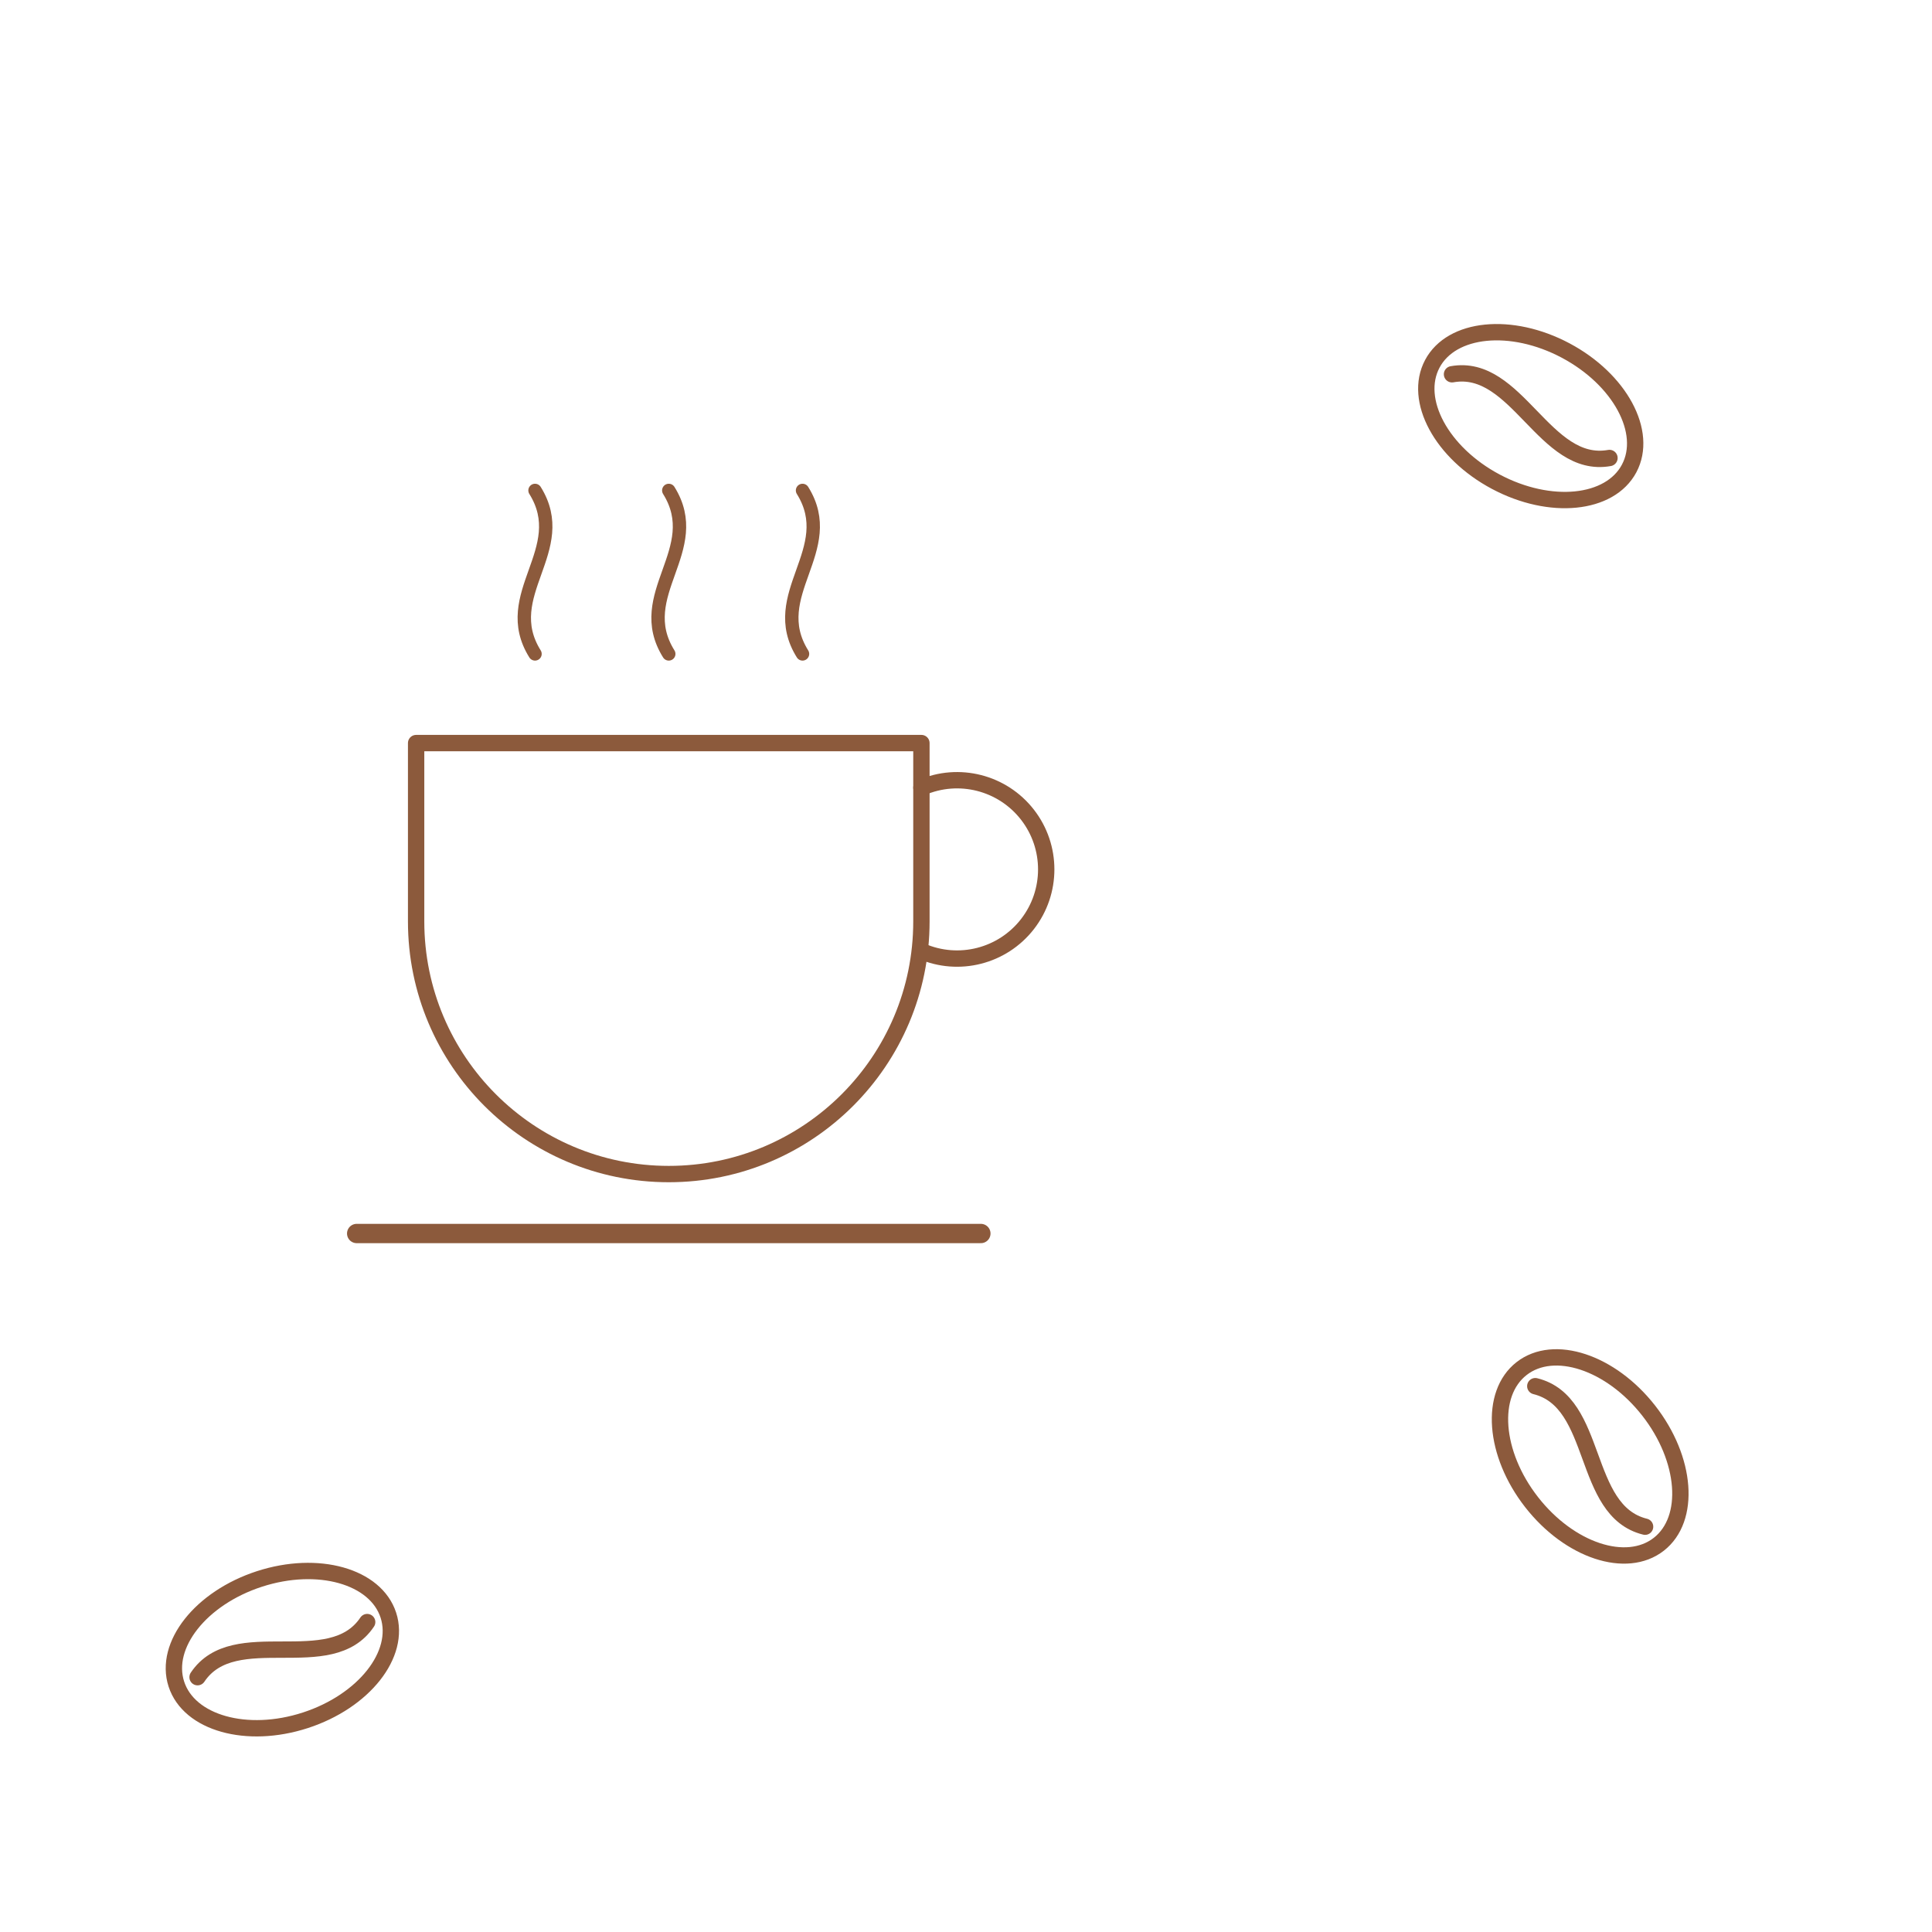
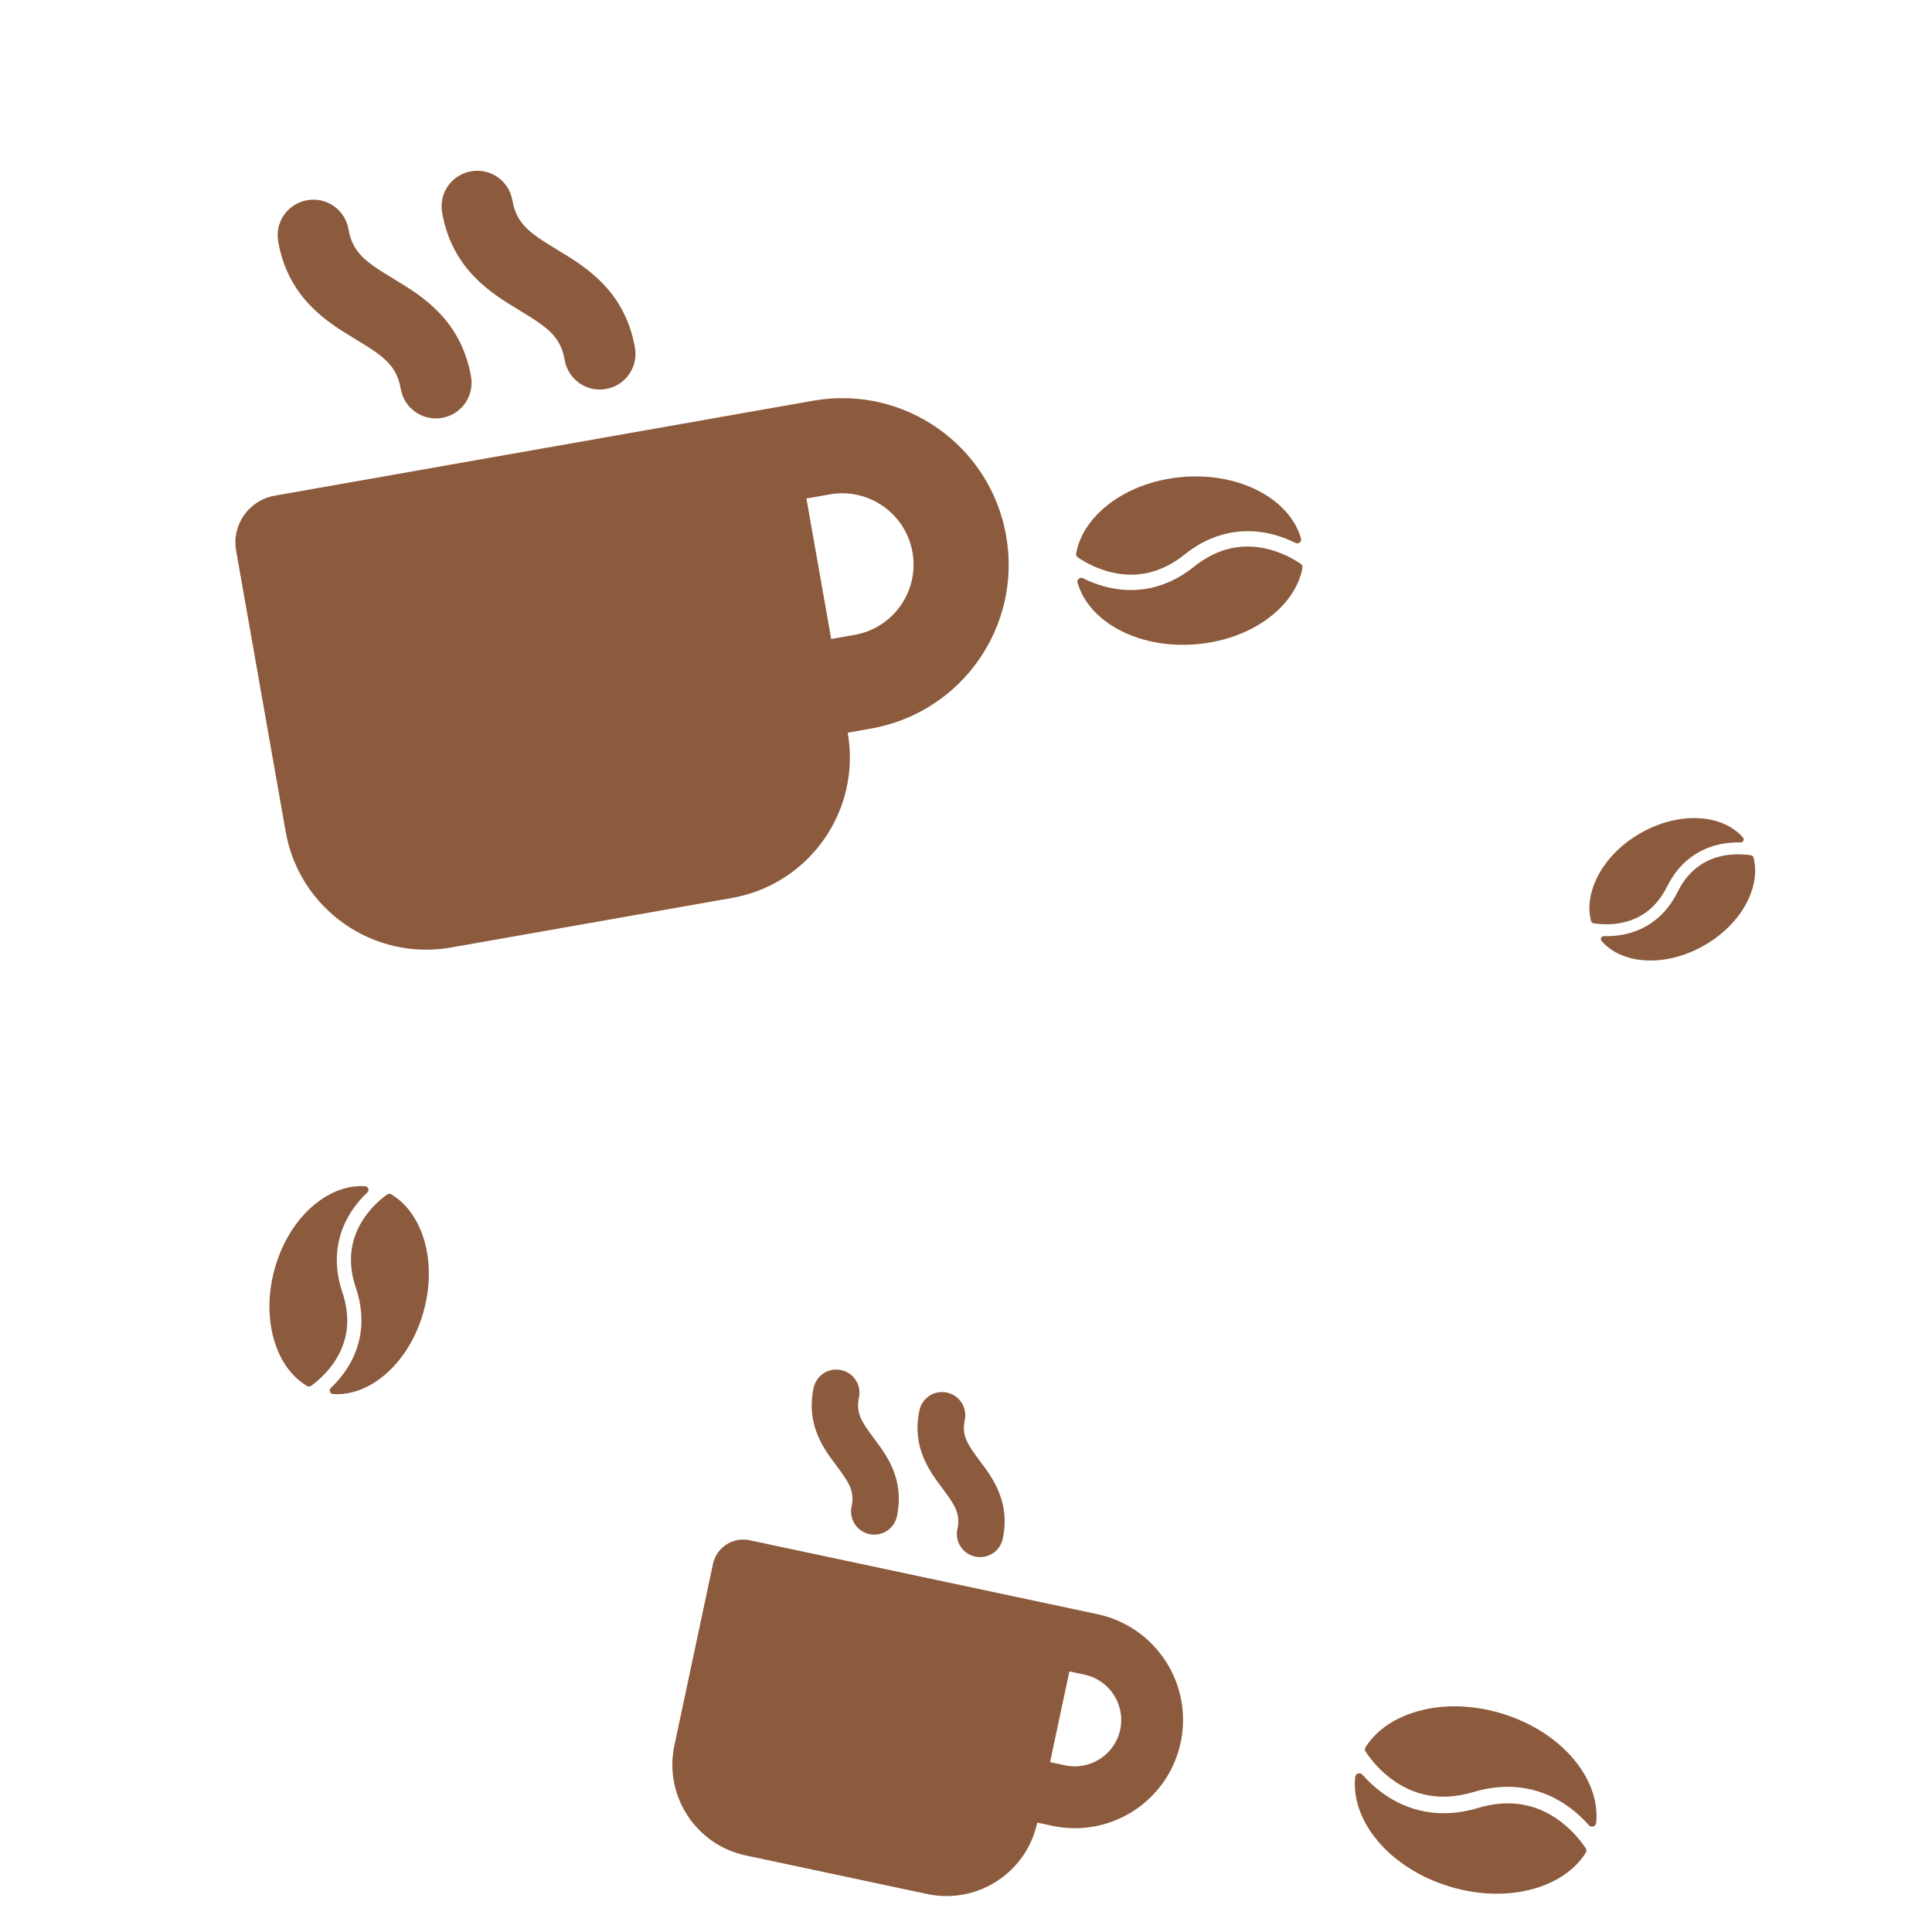
- <svg xmlns="http://www.w3.org/2000/svg" width="260" height="260" viewBox="0 0 260 260" fill="none">
-   <g stroke="#8c5a3c" stroke-width="2.2" fill="none" stroke-linecap="round" stroke-linejoin="round">
-     <path d="M56 100 h68 v24 a34 34 0 0 1 -68 0 z" />
-     <path d="M124 106 a12 12 0 1 1 0 22" />
-     <path d="M48 166 h84" stroke-width="2.6" />
-     <path d="M72 88 c-5 -8 5 -14 0 -22" stroke-width="1.8" />
-     <path d="M90 88 c-5 -8 5 -14 0 -22" stroke-width="1.8" />
-     <path d="M108 88 c-5 -8 5 -14 0 -22" stroke-width="1.8" />
-     <g transform="translate(206 56) rotate(28)">
-       <ellipse cx="0" cy="0" rx="15" ry="10" />
-       <path d="M-12 0 C -5 -5.5, 5 5.5, 12 0" />
+ <svg xmlns="http://www.w3.org/2000/svg" width="260" height="260" viewBox="0 0 260 260">
+   <g fill="#8c5a3c">
+     <g transform="translate(24 30) rotate(-10) scale(0.20)">
+       <path d="M88 0C74.7 0 64 10.7 64 24c0 38.9 23.4 59.4 39.1 73.1l1.1 1C120.5 112.3 128 119.9 128 136c0 13.3 10.7 24 24 24s24-10.7 24-24c0-38.9-23.4-59.4-39.1-73.1l-1.1-1C119.5 47.7 112 40.1 112 24c0-13.3-10.7-24-24-24zM32 192c-17.7 0-32 14.3-32 32L0 416c0 53 43 96 96 96l192 0c53 0 96-43 96-96l16 0c61.9 0 112-50.1 112-112s-50.1-112-112-112l-48 0L32 192zm352 64l16 0c26.5 0 48 21.5 48 48s-21.5 48-48 48l-16 0 0-96zM224 24c0-13.3-10.7-24-24-24s-24 10.7-24 24c0 38.9 23.4 59.4 39.1 73.1l1.1 1C232.5 112.3 240 119.9 240 136c0 13.3 10.7 24 24 24s24-10.7 24-24c0-38.9-23.4-59.4-39.1-73.1l-1.1-1C231.5 47.7 224 40.1 224 24z" />
    </g>
-     <g transform="translate(38 222) rotate(-18)">
-       <ellipse cx="0" cy="0" rx="15" ry="10" />
-       <path d="M-12 0 C -5 -5.5, 5 5.5, 12 0" />
+     <g transform="translate(158 52) rotate(40) scale(0.13)">
+       <path d="M71.22,190.47a108.88,108.88,0,0,1-33.84,9.16,4,4,0,0,1-3.89-2c-8.67-15.28-11.52-34.29-8-55.15,4.49-26.92,19.09-53.87,41.12-75.9s49-36.63,75.9-41.12c22.79-3.79,43.37,0,59.29,10.6a4,4,0,0,1-1.25,7.23,121,121,0,0,0-21.82,7.46c-21.77,9.9-49.6,31.06-58.52,75.7C114.1,156.73,97.63,178.27,71.22,190.47ZM222.51,58.38a4,4,0,0,0-3.88-2,108.5,108.5,0,0,0-33.85,9.16c-26.41,12.2-42.88,33.74-48.94,64-8.93,44.64-36.75,65.8-58.52,75.7a121,121,0,0,1-21.82,7.46A4,4,0,0,0,54.27,220c11.87,7.92,26.32,12,42.35,12a103.66,103.66,0,0,0,16.92-1.44c26.91-4.49,53.87-19.09,75.9-41.12s36.63-49,41.12-75.9C234,92.68,231.18,73.66,222.51,58.38Z" />
    </g>
-     <g transform="translate(214 196) rotate(52)">
-       <ellipse cx="0" cy="0" rx="15" ry="10" />
-       <path d="M-12 0 C -5 -5.5, 5 5.5, 12 0" />
+     <g transform="translate(216 104) rotate(15) scale(0.10)">
+       <path d="M71.22,190.47a108.88,108.88,0,0,1-33.84,9.16,4,4,0,0,1-3.89-2c-8.67-15.28-11.52-34.29-8-55.15,4.49-26.92,19.09-53.87,41.12-75.9s49-36.63,75.9-41.12c22.79-3.79,43.37,0,59.29,10.6a4,4,0,0,1-1.25,7.23,121,121,0,0,0-21.82,7.46c-21.77,9.9-49.6,31.06-58.52,75.7C114.1,156.73,97.63,178.27,71.22,190.47ZM222.51,58.38a4,4,0,0,0-3.88-2,108.5,108.5,0,0,0-33.85,9.16c-26.41,12.2-42.88,33.74-48.94,64-8.93,44.64-36.75,65.8-58.52,75.7a121,121,0,0,1-21.82,7.46A4,4,0,0,0,54.27,220c11.87,7.92,26.32,12,42.35,12a103.66,103.66,0,0,0,16.92-1.44c26.91-4.49,53.87-19.09,75.9-41.12s36.63-49,41.12-75.9C234,92.68,231.18,73.66,222.51,58.38Z" />
+     </g>
+     <g transform="translate(26 168) rotate(-30) scale(0.12)">
+       <path d="M71.22,190.47a108.88,108.88,0,0,1-33.84,9.16,4,4,0,0,1-3.89-2c-8.67-15.28-11.52-34.29-8-55.15,4.49-26.92,19.09-53.87,41.12-75.9s49-36.63,75.9-41.12c22.79-3.79,43.37,0,59.29,10.6a4,4,0,0,1-1.25,7.23,121,121,0,0,0-21.82,7.46c-21.77,9.9-49.6,31.06-58.52,75.7C114.1,156.73,97.63,178.27,71.22,190.47ZM222.51,58.38a4,4,0,0,0-3.88-2,108.5,108.5,0,0,0-33.85,9.16c-26.41,12.2-42.88,33.74-48.94,64-8.93,44.64-36.75,65.8-58.52,75.7a121,121,0,0,1-21.82,7.46A4,4,0,0,0,54.27,220c11.87,7.92,26.32,12,42.35,12a103.66,103.66,0,0,0,16.92-1.44c26.91-4.49,53.87-19.09,75.9-41.12s36.63-49,41.12-75.9C234,92.68,231.18,73.66,222.51,58.38Z" />
+     </g>
+     <g transform="translate(102 182) rotate(12) scale(0.13)">
+       <path d="M88 0C74.7 0 64 10.7 64 24c0 38.9 23.4 59.4 39.1 73.1l1.1 1C120.5 112.3 128 119.9 128 136c0 13.3 10.7 24 24 24s24-10.7 24-24c0-38.9-23.4-59.4-39.1-73.1l-1.1-1C119.5 47.7 112 40.1 112 24c0-13.3-10.7-24-24-24zM32 192c-17.7 0-32 14.3-32 32L0 416c0 53 43 96 96 96l192 0c53 0 96-43 96-96l16 0c61.9 0 112-50.1 112-112s-50.1-112-112-112l-48 0L32 192zm352 64l16 0c26.5 0 48 21.5 48 48s-21.5 48-48 48l-16 0 0-96zM224 24c0-13.3-10.7-24-24-24s-24 10.7-24 24c0 38.9 23.4 59.4 39.1 73.1l1.1 1C232.5 112.3 240 119.9 240 136c0 13.3 10.7 24 24 24s24-10.7 24-24c0-38.9-23.4-59.4-39.1-73.1l-1.1-1C231.5 47.7 224 40.1 224 24z" />
+     </g>
+     <g transform="translate(206 218) rotate(62) scale(0.14)">
+       <path d="M71.22,190.47a108.88,108.88,0,0,1-33.84,9.16,4,4,0,0,1-3.89-2c-8.67-15.28-11.52-34.29-8-55.15,4.49-26.92,19.09-53.87,41.12-75.9s49-36.63,75.9-41.12c22.79-3.79,43.37,0,59.29,10.6a4,4,0,0,1-1.25,7.23,121,121,0,0,0-21.82,7.46c-21.77,9.9-49.6,31.06-58.52,75.7C114.1,156.73,97.63,178.27,71.22,190.47ZM222.51,58.38a4,4,0,0,0-3.88-2,108.5,108.5,0,0,0-33.85,9.16c-26.41,12.2-42.88,33.74-48.94,64-8.93,44.64-36.75,65.8-58.52,75.7a121,121,0,0,1-21.82,7.46A4,4,0,0,0,54.27,220c11.87,7.92,26.32,12,42.35,12a103.66,103.66,0,0,0,16.92-1.44c26.91-4.49,53.87-19.09,75.9-41.12s36.63-49,41.12-75.9C234,92.68,231.18,73.66,222.51,58.38Z" />
    </g>
  </g>
</svg>
